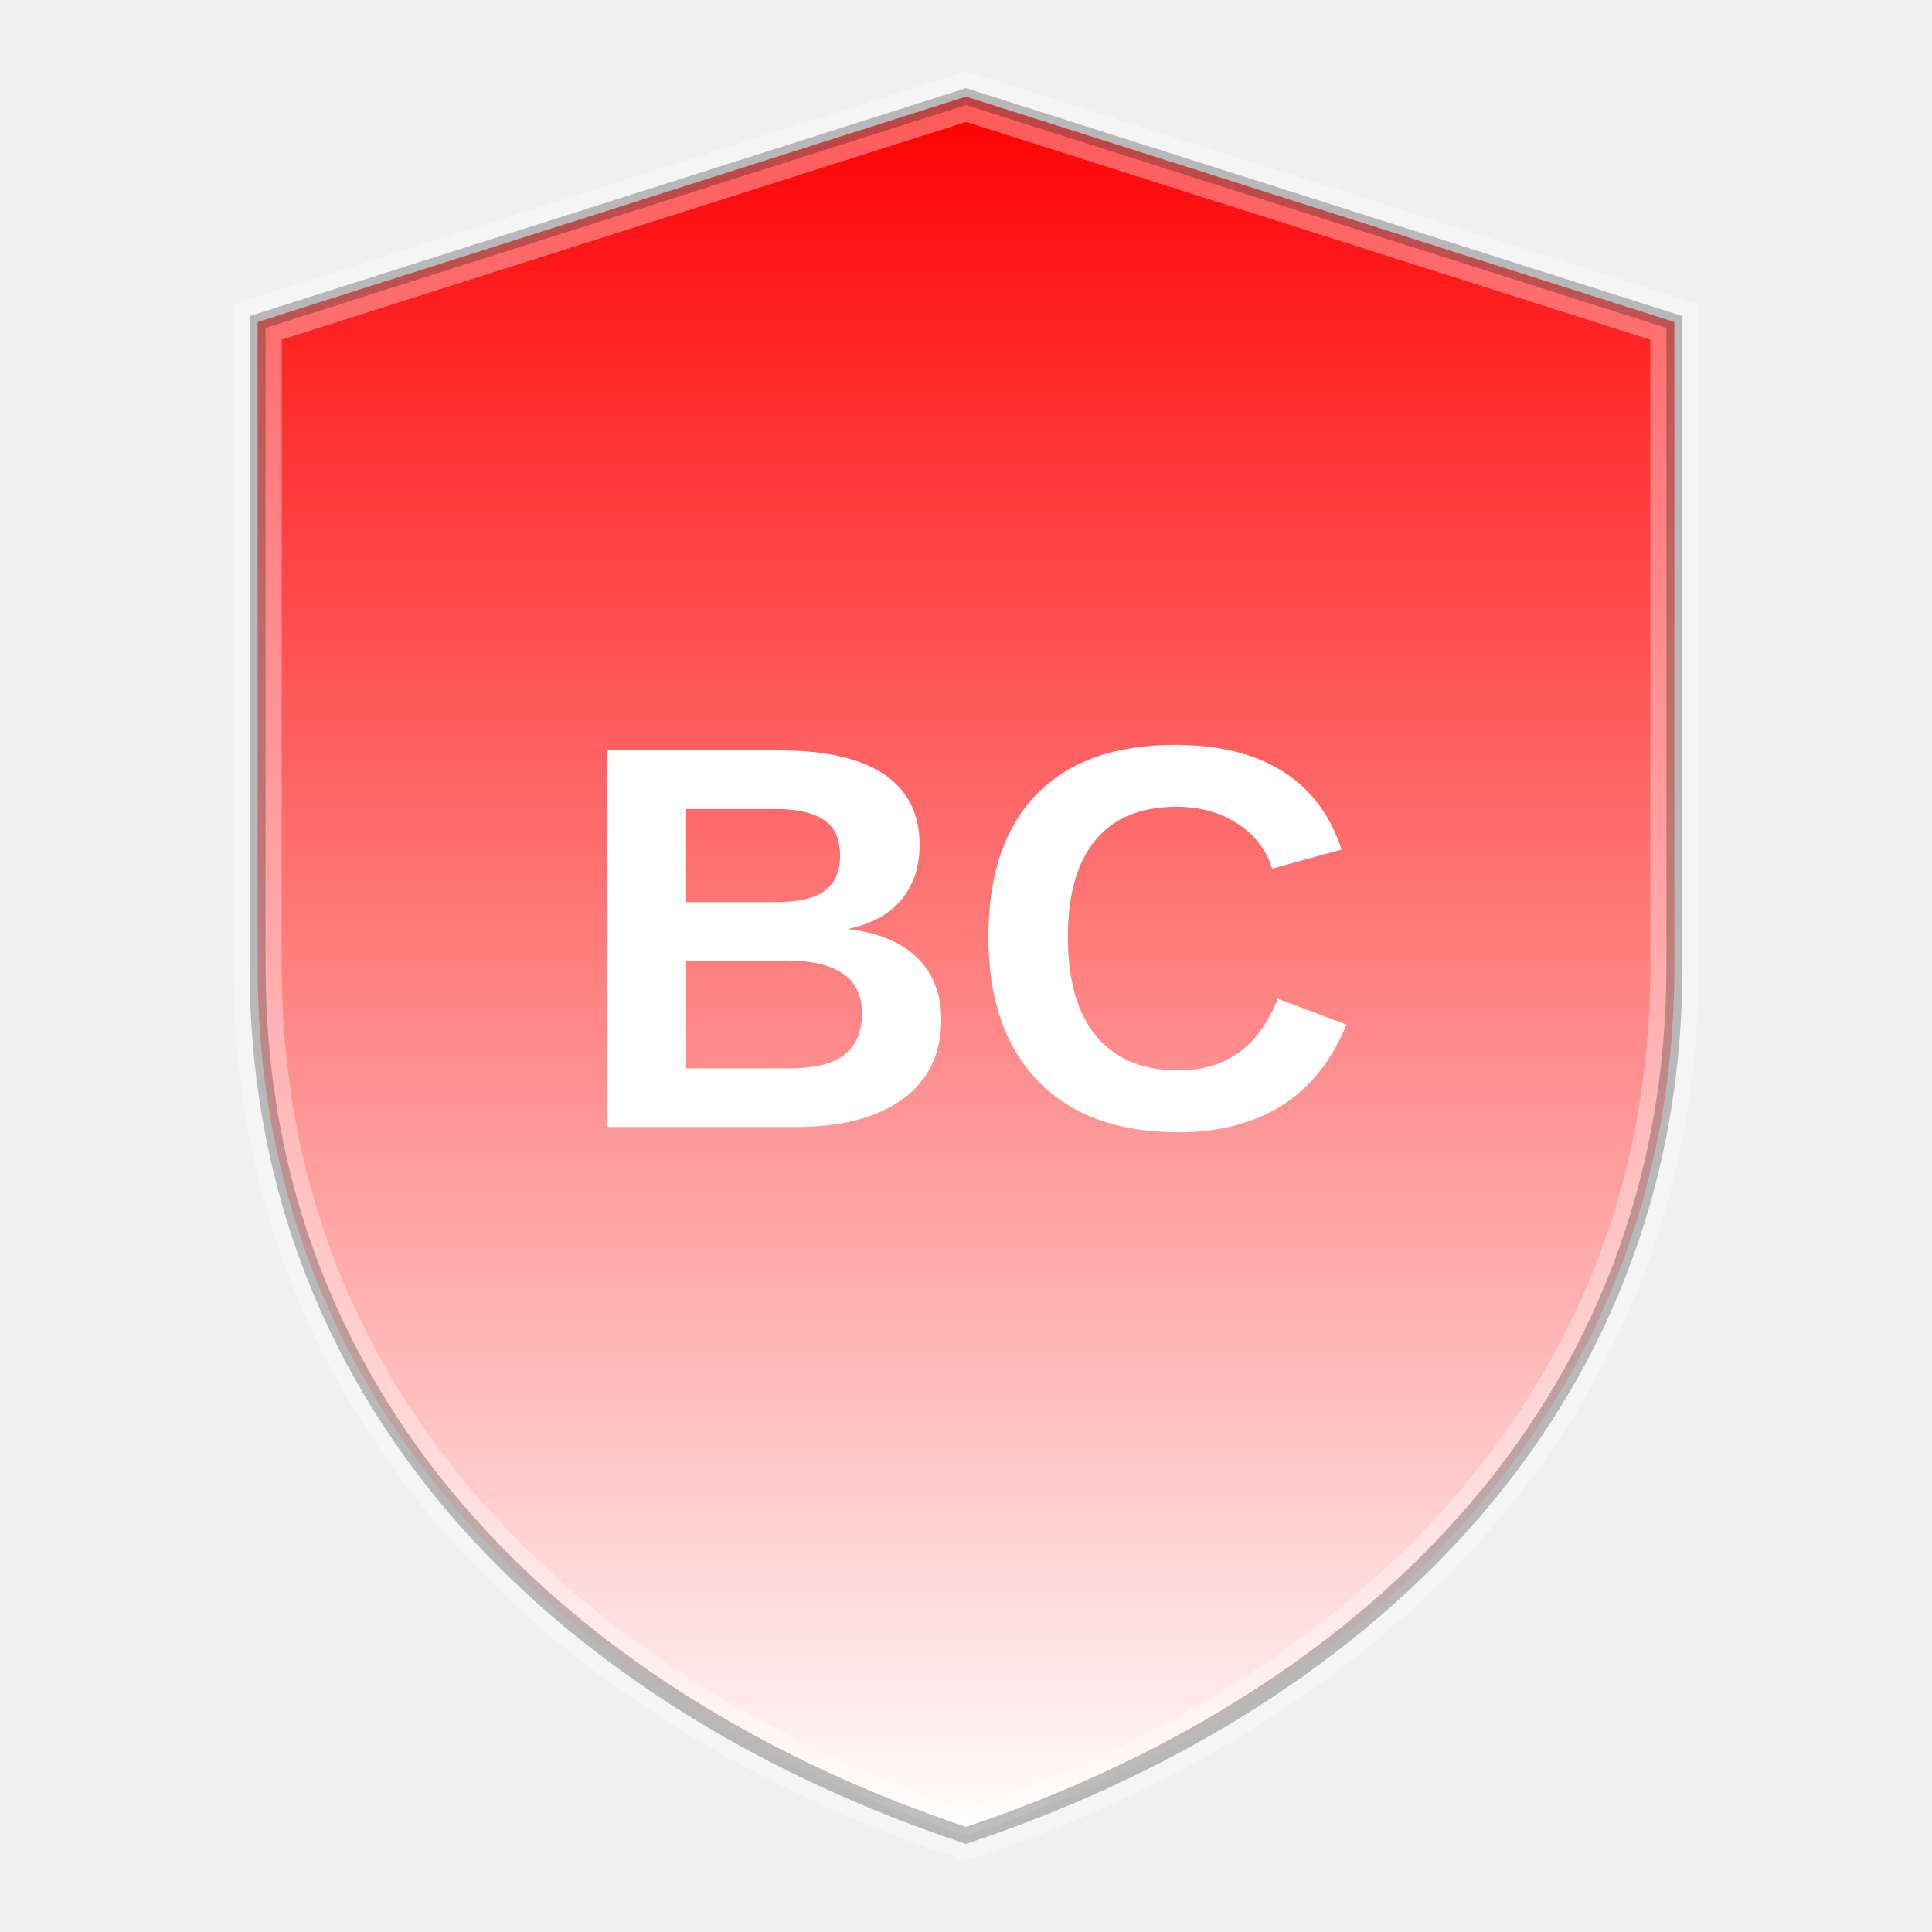
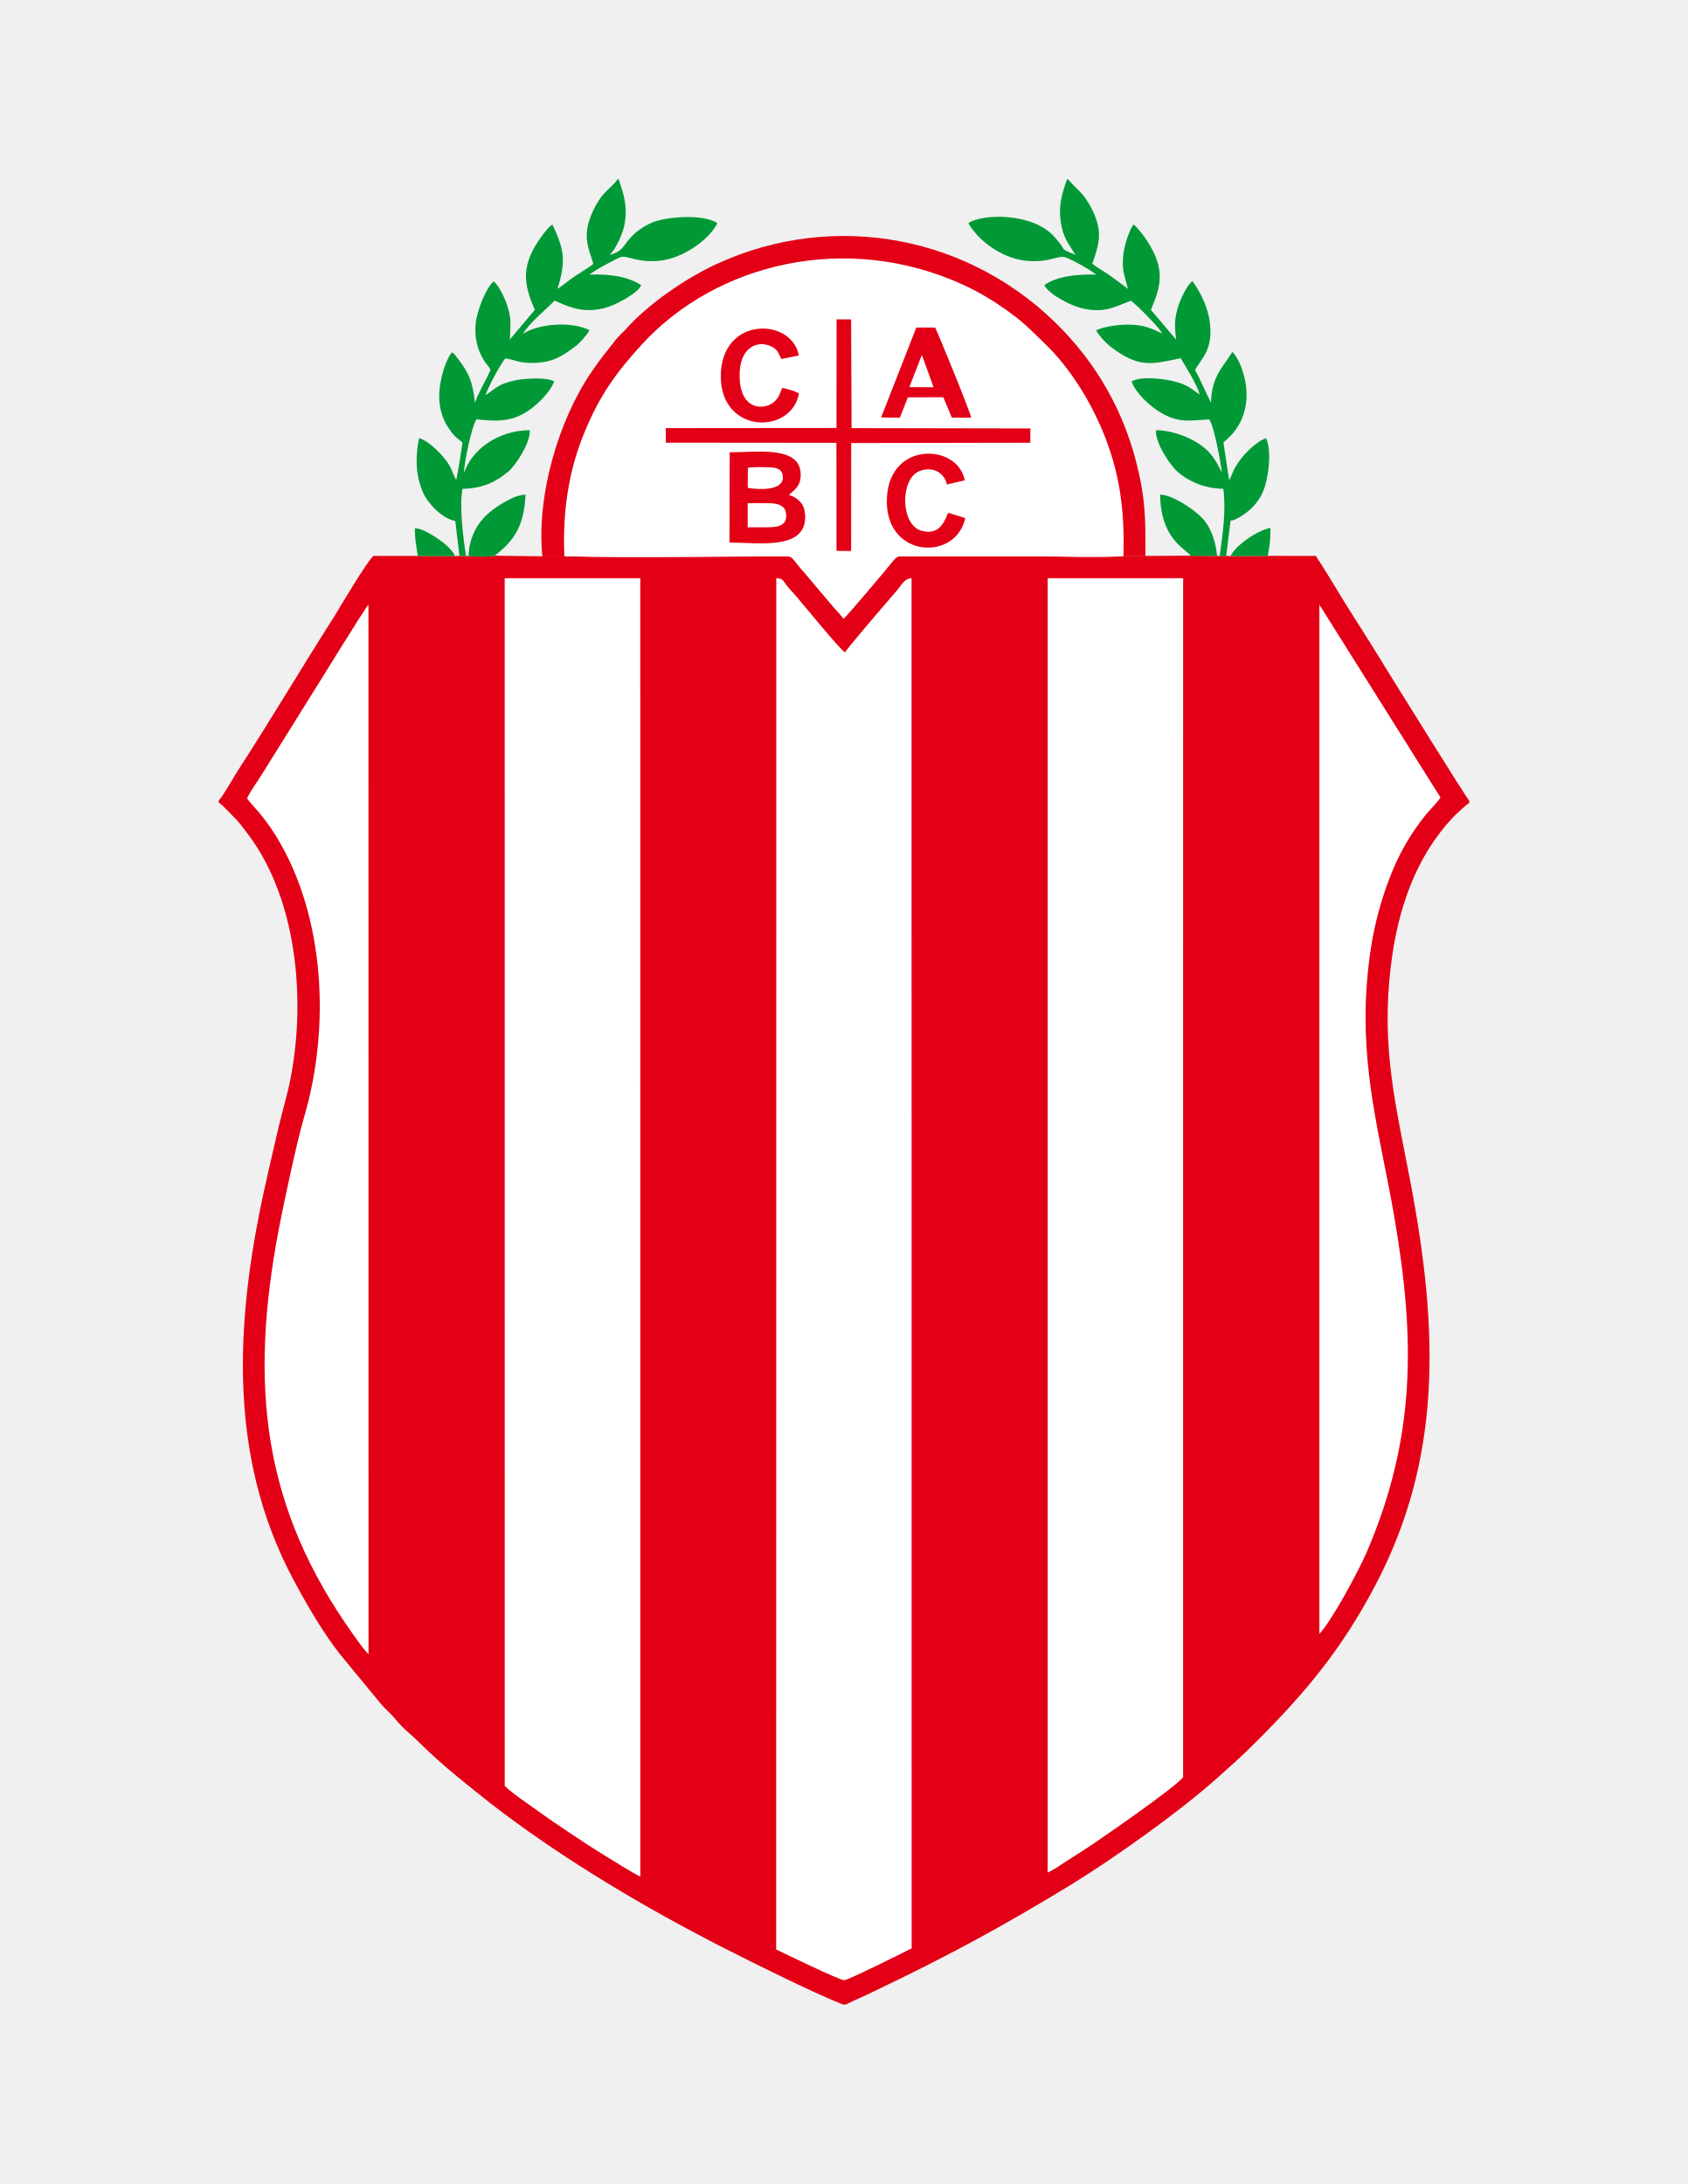
- <svg xmlns="http://www.w3.org/2000/svg" viewBox="0 0 120 120" width="120" height="120" role="img" aria-label="Barracas Central">
-   <defs>
-     <linearGradient id="g" x1="0" y1="0" x2="0" y2="1">
-       <stop offset="0" stop-color="#FF0000" />
-       <stop offset="1" stop-color="#FFFFFF" />
-     </linearGradient>
+ <svg xmlns="http://www.w3.org/2000/svg" xmlns:ns1="http://xml.openoffice.org/svg/export" version="1.2" width="215.9mm" height="279.4mm" viewBox="0 0 21590 27940" preserveAspectRatio="xMidYMid" fill-rule="evenodd" stroke-width="28.222" stroke-linejoin="round" xml:space="preserve">
+   <defs class="ClipPathGroup">
+     <clipPath id="presentation_clip_path" clipPathUnits="userSpaceOnUse">
+       <rect x="0" y="0" width="21590" height="27940" />
+     </clipPath>
+     <clipPath id="presentation_clip_path_shrink" clipPathUnits="userSpaceOnUse">
+       <rect x="21" y="27" width="21547" height="27885" />
+     </clipPath>
  </defs>
-   <path d="M60 6 L104 20 V60 C104 88 84 106 60 114 C36 106 16 88 16 60 V20 Z" fill="url(#g)" stroke="#ffffff" stroke-opacity="0.35" stroke-width="3" />
-   <path d="M60 6 L104 20 V60 C104 88 84 106 60 114 C36 106 16 88 16 60 V20 Z" fill="none" stroke="#000000" stroke-opacity="0.25" stroke-width="1" />
-   <text x="60" y="70" text-anchor="middle" font-family="Arial, Helvetica, sans-serif" font-size="34" font-weight="800" fill="#ffffff">BC</text>
+   <defs class="TextShapeIndex">
+     <g ns1:slide="id1" ns1:id-list="id3 id4 id5 id6 id7 id8 id9 id10 id11 id12 id13 id14 id15 id16 id17 id18 id19 id20 id21 id22 id23 id24 id25 id26 id27 id28" />
+   </defs>
+   <defs class="EmbeddedBulletChars">
+     <g id="bullet-char-template-57356" transform="scale(0.0004882812,-0.0004882812)">
+       <path d="M 580,1141 L 1163,571 580,0 -4,571 580,1141 Z" />
+     </g>
+     <g id="bullet-char-template-57354" transform="scale(0.0004882812,-0.0004882812)">
+       <path d="M 8,1128 L 1137,1128 1137,0 8,0 8,1128 Z" />
+     </g>
+     <g id="bullet-char-template-10146" transform="scale(0.0004882812,-0.0004882812)">
+       <path d="M 174,0 L 602,739 174,1481 1456,739 174,0 Z M 1358,739 L 309,1346 659,739 1358,739 Z" />
+     </g>
+     <g id="bullet-char-template-10132" transform="scale(0.0004882812,-0.0004882812)">
+       <path d="M 2015,739 L 1276,0 717,0 1260,543 174,543 174,936 1260,936 717,1481 1274,1481 2015,739 Z" />
+     </g>
+     <g id="bullet-char-template-10007" transform="scale(0.0004882812,-0.0004882812)">
+       <path d="M 0,-2 C -7,14 -16,27 -25,37 L 356,567 C 262,823 215,952 215,954 215,979 228,992 255,992 264,992 276,990 289,987 310,991 331,999 354,1012 L 381,999 492,748 772,1049 836,1024 860,1049 C 881,1039 901,1025 922,1006 886,937 835,863 770,784 769,783 710,716 594,584 L 774,223 C 774,196 753,168 711,139 L 727,119 C 717,90 699,76 672,76 641,76 570,178 457,381 L 164,-76 C 142,-110 111,-127 72,-127 30,-127 9,-110 8,-76 1,-67 -2,-52 -2,-32 -2,-23 -1,-13 0,-2 Z" />
+     </g>
+     <g id="bullet-char-template-10004" transform="scale(0.0004882812,-0.0004882812)">
+       <path d="M 285,-33 C 182,-33 111,30 74,156 52,228 41,333 41,471 41,549 55,616 82,672 116,743 169,778 240,778 293,778 328,747 346,684 L 369,508 C 377,444 397,411 428,410 L 1163,1116 C 1174,1127 1196,1133 1229,1133 1271,1133 1292,1118 1292,1087 L 1292,965 C 1292,929 1282,901 1262,881 L 442,47 C 390,-6 338,-33 285,-33 Z" />
+     </g>
+     <g id="bullet-char-template-9679" transform="scale(0.0004882812,-0.0004882812)">
+       <path d="M 813,0 C 632,0 489,54 383,161 276,268 223,411 223,592 223,773 276,916 383,1023 489,1130 632,1184 813,1184 992,1184 1136,1130 1245,1023 1353,916 1407,772 1407,592 1407,412 1353,268 1245,161 1136,54 992,0 813,0 Z" />
+     </g>
+     <g id="bullet-char-template-8226" transform="scale(0.0004882812,-0.0004882812)">
+       <path d="M 346,457 C 273,457 209,483 155,535 101,586 74,649 74,723 74,796 101,859 155,911 209,963 273,989 346,989 419,989 480,963 531,910 582,859 608,796 608,723 608,648 583,586 532,535 482,483 420,457 346,457 Z" />
+     </g>
+     <g id="bullet-char-template-8211" transform="scale(0.0004882812,-0.0004882812)">
+       <path d="M -4,459 L 1135,459 1135,606 -4,606 -4,459 Z" />
+     </g>
+     <g id="bullet-char-template-61548" transform="scale(0.0004882812,-0.0004882812)">
+       <path d="M 173,740 C 173,903 231,1043 346,1159 462,1274 601,1332 765,1332 928,1332 1067,1274 1183,1159 1299,1043 1357,903 1357,740 1357,577 1299,437 1183,322 1067,206 928,148 765,148 601,148 462,206 346,322 231,437 173,577 173,740 Z" />
+     </g>
+   </defs>
+   <g>
+     <g id="id2" class="Master_Slide">
+       <g id="bg-id2" class="Background" />
+       <g id="bo-id2" class="BackgroundObjects" />
+     </g>
+   </g>
+   <g class="SlideGroup">
+     <g>
+       <g id="container-id1">
+         <g id="id1" class="Slide" clip-path="url(#presentation_clip_path)">
+           <g class="Page">
+             <g class="Group">
+               <g class="com.sun.star.drawing.ClosedBezierShape">
+                 <g id="id3">
+                   <rect class="BoundingBox" stroke="none" fill="none" x="2798" y="7109" width="15997" height="18539" />
+                   <path fill="rgb(227,0,22)" stroke="none" d="M 2798,10240 L 2798,10268 C 2849,10298 2943,10406 2995,10456 3054,10514 3113,10593 3168,10666 3801,11502 3912,12781 3718,13790 3676,14006 3616,14199 3567,14406 3517,14616 3469,14826 3421,15039 3018,16792 2882,18584 3757,20216 3937,20551 4130,20883 4346,21159 L 4865,21789 C 4924,21863 4993,21914 5052,21986 5169,22130 5244,22174 5341,22271 5494,22423 5678,22589 5845,22725 6165,22986 6362,23146 6717,23399 7620,24042 8608,24603 9624,25104 9955,25267 10320,25449 10675,25599 10841,25669 10776,25658 10943,25585 11034,25545 11118,25505 11205,25463 12126,25023 12825,24645 13690,24117 14229,23788 15092,23176 15580,22737 15794,22545 15858,22493 16076,22275 16697,21655 17155,21107 17580,20305 18450,18666 18405,17028 18038,15103 17854,14138 17663,13396 17792,12349 17879,11637 18106,10966 18584,10459 18614,10427 18759,10288 18793,10273 L 18793,10242 C 18762,10216 17855,8755 17810,8682 17648,8419 17487,8156 17321,7899 17155,7642 17001,7368 16831,7112 L 16217,7111 15742,7114 15684,7111 15601,7113 15570,7112 15234,7109 14652,7112 14369,7115 C 14017,7133 13622,7117 13265,7117 L 11623,7117 C 11501,7116 11483,7099 11419,7180 11352,7265 10837,7876 10790,7914 10758,7868 10710,7818 10665,7768 L 10289,7323 C 10082,7096 10180,7116 9954,7117 9062,7119 8093,7135 7219,7116 L 6938,7117 6327,7109 C 6249,7126 6074,7123 5993,7112 L 5962,7113 5877,7112 5819,7113 5344,7112 4781,7112 C 4727,7123 4299,7850 4274,7889 3864,8531 3453,9226 3042,9859 2997,9929 2845,10198 2798,10240 Z" />
+                 </g>
+               </g>
+               <g class="com.sun.star.drawing.ClosedBezierShape">
+                 <g id="id4">
+                   <rect class="BoundingBox" stroke="none" fill="none" x="9926" y="7397" width="1740" height="17938" />
+                   <path fill="rgb(255,255,255)" stroke="none" d="M 9926,24938 C 10026,24987 10745,25337 10801,25333 10853,25329 11570,24973 11665,24923 L 11664,7397 C 11565,7397 11533,7491 11426,7609 11382,7657 11370,7675 11325,7726 11246,7816 10838,8295 10809,8346 10748,8316 10264,7718 10173,7615 10131,7567 10102,7539 10064,7491 10023,7440 10018,7397 9927,7397 L 9926,24938 Z" />
+                 </g>
+               </g>
+               <g class="com.sun.star.drawing.ClosedBezierShape">
+                 <g id="id5">
+                   <rect class="BoundingBox" stroke="none" fill="none" x="8188" y="7397" width="1741" height="17541" />
+                   <path fill="rgb(227,0,22)" stroke="none" d="M 8189,24007 C 8242,24059 8512,24200 8601,24250 8746,24331 8890,24406 9036,24486 9309,24637 9638,24809 9927,24937 L 9928,7397 8188,7397 8189,24007 Z" />
+                 </g>
+               </g>
+               <g class="com.sun.star.drawing.ClosedBezierShape">
+                 <g id="id6">
+                   <rect class="BoundingBox" stroke="none" fill="none" x="11662" y="7397" width="1741" height="17526" />
+                   <path fill="rgb(227,0,22)" stroke="none" d="M 11663,24922 C 11965,24782 12261,24610 12551,24456 12696,24378 12831,24298 12979,24213 13091,24149 13321,24027 13402,23956 L 13401,7397 11662,7397 11663,24922 Z" />
+                 </g>
+               </g>
+               <g class="com.sun.star.drawing.ClosedBezierShape">
+                 <g id="id7">
+                   <rect class="BoundingBox" stroke="none" fill="none" x="6453" y="7397" width="1739" height="16611" />
+                   <path fill="rgb(255,255,255)" stroke="none" d="M 6453,22844 C 6556,22946 6734,23061 6864,23156 7005,23258 7145,23353 7293,23452 7435,23547 7581,23643 7734,23737 7831,23796 8112,23974 8191,24007 L 8190,7397 6453,7397 6453,22844 Z" />
+                 </g>
+               </g>
+               <g class="com.sun.star.drawing.ClosedBezierShape">
+                 <g id="id8">
+                   <rect class="BoundingBox" stroke="none" fill="none" x="13401" y="7397" width="1738" height="16560" />
+                   <path fill="rgb(255,255,255)" stroke="none" d="M 13401,23956 C 13474,23923 13570,23857 13634,23815 13711,23765 13785,23720 13859,23671 14051,23547 15052,22856 15136,22732 L 15137,7397 13401,7397 13401,23956 Z" />
+                 </g>
+               </g>
+               <g class="com.sun.star.drawing.ClosedBezierShape">
+                 <g id="id9">
+                   <rect class="BoundingBox" stroke="none" fill="none" x="4712" y="7395" width="1744" height="15450" />
+                   <path fill="rgb(227,0,22)" stroke="none" d="M 4712,7734 L 4712,21161 C 4787,21319 5374,21914 5528,22056 L 5747,22262 C 5836,22354 6388,22817 6454,22844 L 6453,7397 4932,7396 C 4894,7417 4726,7688 4712,7734 Z" />
+                 </g>
+               </g>
+               <g class="com.sun.star.drawing.ClosedBezierShape">
+                 <g id="id10">
+                   <rect class="BoundingBox" stroke="none" fill="none" x="15134" y="7396" width="1745" height="15337" />
+                   <path fill="rgb(227,0,22)" stroke="none" d="M 15135,22732 C 15267,22671 15979,21984 16070,21887 16210,21738 16352,21582 16490,21416 16563,21328 16845,20986 16878,20900 L 16878,7735 C 16849,7645 16724,7490 16678,7396 L 15136,7397 15135,22732 Z" />
+                 </g>
+               </g>
+               <g class="com.sun.star.drawing.ClosedBezierShape">
+                 <g id="id11">
+                   <rect class="BoundingBox" stroke="none" fill="none" x="7215" y="3306" width="7160" height="4610" />
+                   <path fill="rgb(255,255,255)" stroke="none" d="M 7219,7117 C 8093,7136 9061,7120 9953,7118 10179,7117 10082,7096 10288,7324 L 10664,7769 C 10709,7819 10757,7869 10790,7915 10837,7877 11352,7266 11419,7180 11483,7099 11501,7117 11623,7118 L 13265,7118 C 13623,7118 14017,7134 14370,7116 14390,6521 14319,6035 14114,5536 13933,5093 13659,4681 13387,4417 13212,4248 13118,4141 12901,3986 12728,3861 12535,3741 12316,3641 10831,2963 9164,3362 8208,4408 7884,4763 7676,5048 7478,5525 7276,6013 7195,6531 7219,7117 Z" />
+                 </g>
+               </g>
+               <g class="com.sun.star.drawing.ClosedBezierShape">
+                 <g id="id12">
+                   <rect class="BoundingBox" stroke="none" fill="none" x="3160" y="7735" width="1555" height="13428" />
+                   <path fill="rgb(255,255,255)" stroke="none" d="M 4714,21162 L 4713,7735 C 4665,7784 3997,8873 3933,8971 L 3350,9906 C 3293,9998 3200,10125 3160,10214 3211,10292 3354,10409 3533,10699 4165,11729 4225,13163 3887,14301 3799,14599 3629,15397 3567,15720 3182,17739 3363,19293 4522,20916 4577,20992 4652,21103 4714,21162 Z" />
+                 </g>
+               </g>
+               <g class="com.sun.star.drawing.ClosedBezierShape">
+                 <g id="id13">
+                   <rect class="BoundingBox" stroke="none" fill="none" x="16877" y="7736" width="1550" height="13166" />
+                   <path fill="rgb(255,255,255)" stroke="none" d="M 16877,20901 C 17035,20738 17383,20089 17484,19853 18111,18391 18106,17129 17833,15555 17656,14534 17403,13706 17483,12596 17518,12099 17611,11655 17778,11225 17894,10923 18038,10675 18230,10433 18278,10372 18400,10252 18426,10202 L 16877,7736 16877,20901 Z" />
+                 </g>
+               </g>
+               <g class="com.sun.star.drawing.ClosedBezierShape">
+                 <g id="id14">
+                   <rect class="BoundingBox" stroke="none" fill="none" x="12387" y="2295" width="3849" height="4820" />
+                   <path fill="rgb(0,153,54)" stroke="none" d="M 15602,7114 L 15685,7112 15737,6688 C 15750,6624 15715,6698 15852,6618 15978,6545 16082,6450 16151,6301 16222,6147 16275,5772 16194,5606 16054,5654 15874,5844 15800,5978 15771,6030 15748,6099 15723,6147 L 15649,5660 C 16184,5235 15848,4551 15762,4504 15650,4691 15496,4812 15491,5153 15421,5017 15361,4870 15286,4731 15387,4568 15510,4464 15478,4148 15455,3924 15350,3732 15253,3595 15177,3657 15104,3820 15074,3911 15020,4073 15024,4171 15045,4346 L 14722,3964 C 14855,3648 14907,3442 14671,3078 14632,3018 14540,2897 14498,2872 14443,2952 14384,3131 14370,3250 14345,3454 14385,3521 14428,3695 14349,3638 14285,3586 14205,3530 14127,3475 14048,3432 13972,3375 14053,3141 14104,2990 13997,2740 13958,2648 13907,2563 13856,2498 13813,2445 13706,2351 13665,2295 L 13648,2295 C 13586,2473 13539,2621 13567,2827 13596,3043 13672,3122 13757,3261 13552,3176 13635,3206 13550,3104 13525,3074 13516,3064 13494,3038 13220,2713 12554,2734 12387,2855 12497,3054 12791,3302 13128,3336 13430,3366 13536,3257 13633,3294 13745,3338 13942,3449 14021,3513 13797,3507 13517,3529 13358,3649 13417,3764 13687,3908 13845,3945 14143,4014 14276,3914 14470,3846 14503,3883 14538,3905 14574,3941 14635,4001 14844,4210 14865,4266 14730,4201 14635,4158 14456,4153 14331,4149 14123,4175 14022,4225 14045,4283 14158,4399 14204,4434 14560,4703 14707,4668 15102,4582 15171,4700 15300,4897 15347,5047 15317,5031 15284,5002 15256,4984 15223,4961 15206,4949 15171,4932 14982,4839 14581,4805 14475,4881 14525,5024 14701,5191 14842,5275 15070,5412 15204,5382 15469,5365 15532,5460 15615,5913 15630,6047 15539,5861 15475,5765 15315,5664 15183,5581 14974,5504 14788,5503 14770,5669 14985,5968 15057,6031 15189,6149 15401,6251 15648,6253 15686,6538 15638,6839 15602,7114 Z" />
+                 </g>
+               </g>
+               <g class="com.sun.star.drawing.ClosedBezierShape">
+                 <g id="id15">
+                   <rect class="BoundingBox" stroke="none" fill="none" x="5329" y="2295" width="3848" height="4820" />
+                   <path fill="rgb(0,153,54)" stroke="none" d="M 5877,7113 L 5962,7114 C 5925,6891 5874,6481 5916,6253 6182,6251 6358,6154 6506,6030 6580,5968 6790,5672 6776,5503 6372,5506 6034,5750 5935,6053 5936,5921 6033,5455 6095,5364 6339,5392 6526,5397 6724,5276 6859,5194 7028,5032 7089,4881 7004,4820 6695,4843 6587,4866 6374,4912 6342,4968 6210,5056 6246,4950 6397,4663 6465,4584 6588,4605 6637,4642 6793,4643 7057,4644 7179,4567 7366,4426 7419,4387 7506,4287 7541,4225 7312,4105 6878,4142 6690,4271 6753,4149 7010,3934 7095,3846 7296,3937 7470,4007 7730,3942 7870,3907 8160,3752 8202,3649 8024,3530 7783,3505 7542,3513 7599,3459 7899,3301 7940,3289 8029,3263 8148,3368 8449,3334 8731,3303 9069,3073 9176,2855 9007,2738 8542,2766 8345,2846 8224,2895 8119,2978 8056,3051 7968,3151 7962,3217 7798,3262 7872,3193 7974,2989 7995,2837 8025,2618 7974,2476 7915,2295 L 7899,2295 C 7811,2421 7693,2446 7567,2740 7440,3037 7541,3199 7589,3375 7551,3412 7412,3494 7359,3530 7275,3587 7215,3641 7132,3694 7244,3332 7215,3189 7066,2872 7014,2901 6931,3017 6886,3084 6654,3430 6711,3665 6841,3964 L 6522,4343 C 6526,4163 6549,4094 6489,3912 6451,3797 6386,3663 6315,3599 6215,3686 6100,3974 6084,4145 6068,4324 6106,4475 6194,4617 6221,4659 6253,4687 6274,4731 6220,4862 6125,5010 6075,5152 6047,4887 5998,4765 5838,4563 5806,4523 5812,4525 5780,4508 5677,4641 5599,4952 5622,5152 5635,5266 5670,5371 5725,5456 5798,5569 5821,5586 5916,5661 5906,5741 5852,6086 5835,6139 5803,6087 5783,6017 5753,5962 5683,5836 5493,5645 5361,5604 5311,5841 5315,6078 5408,6293 5471,6439 5653,6634 5824,6665 L 5877,7113 Z" />
+                 </g>
+               </g>
+               <g class="com.sun.star.drawing.ClosedBezierShape">
+                 <g id="id16">
+                   <rect class="BoundingBox" stroke="none" fill="none" x="5994" y="6328" width="730" height="795" />
+                   <path fill="rgb(0,153,54)" stroke="none" d="M 5994,7113 C 6074,7124 6250,7127 6328,7110 6565,6922 6701,6752 6723,6328 6553,6330 6308,6511 6227,6585 6110,6693 5999,6875 5994,7113 Z" />
+                 </g>
+               </g>
+               <g class="com.sun.star.drawing.ClosedBezierShape">
+                 <g id="id17">
+                   <rect class="BoundingBox" stroke="none" fill="none" x="14839" y="6327" width="731" height="787" />
+                   <path fill="rgb(0,153,54)" stroke="none" d="M 15233,7110 L 15569,7113 C 15544,6874 15465,6699 15335,6586 15248,6510 15014,6337 14840,6327 14845,6880 15141,7006 15233,7110 Z" />
+                 </g>
+               </g>
+               <g class="com.sun.star.drawing.ClosedBezierShape">
+                 <g id="id18">
+                   <rect class="BoundingBox" stroke="none" fill="none" x="5307" y="6758" width="516" height="359" />
+                   <path fill="rgb(0,153,54)" stroke="none" d="M 5345,7114 L 5821,7115 C 5791,7036 5674,6940 5603,6893 5542,6852 5396,6755 5307,6759 5305,6894 5325,6988 5345,7114 Z" />
+                 </g>
+               </g>
+               <g class="com.sun.star.drawing.ClosedBezierShape">
+                 <g id="id19">
+                   <rect class="BoundingBox" stroke="none" fill="none" x="15741" y="6753" width="512" height="363" />
+                   <path fill="rgb(0,153,54)" stroke="none" d="M 15741,7115 L 16217,7112 C 16240,6974 16254,6905 16251,6753 16063,6791 15789,6995 15741,7115 Z" />
+                 </g>
+               </g>
+               <g class="Group">
+                 <g class="com.sun.star.drawing.ClosedBezierShape">
+                   <g id="id20">
+                     <rect class="BoundingBox" stroke="none" fill="none" x="6925" y="3018" width="7729" height="4102" />
+                     <path fill="rgb(227,0,22)" stroke="none" d="M 6938,7118 L 7219,7118 C 7194,6532 7276,6013 7478,5526 7676,5049 7884,4764 8208,4409 9164,3362 10831,2963 12316,3641 12535,3741 12728,3861 12901,3986 13118,4142 13212,4249 13387,4418 13659,4682 13933,5094 14114,5537 14318,6035 14390,6522 14370,7117 L 14652,7114 C 14652,6777 14657,6517 14596,6191 14449,5402 14099,4747 13588,4216 12441,3023 10683,2678 9163,3379 8772,3560 8294,3887 8008,4209 7970,4252 7918,4293 7881,4341 7746,4517 7717,4538 7563,4763 7143,5378 6860,6344 6938,7118 Z" />
+                   </g>
+                 </g>
+                 <g class="com.sun.star.drawing.PolyPolygonShape">
+                   <g id="id21">
+                     <rect class="BoundingBox" stroke="none" fill="none" x="8517" y="4086" width="4664" height="2964" />
+                     <path fill="rgb(227,0,22)" stroke="none" d="M 10700,5475 L 8517,5477 8517,5663 10699,5665 10700,7047 10887,7049 10888,5668 13179,5664 13180,5481 10893,5477 10887,4086 10701,4086 10700,5475 Z" />
+                   </g>
+                 </g>
+                 <g class="com.sun.star.drawing.ClosedBezierShape">
+                   <g id="id22">
+                     <rect class="BoundingBox" stroke="none" fill="none" x="9331" y="5777" width="970" height="1176" />
+                     <path fill="rgb(227,0,22)" stroke="none" d="M 9331,6941 C 9706,6941 10334,7047 10298,6578 10287,6436 10204,6370 10091,6331 10159,6268 10238,6226 10242,6085 10254,5697 9696,5786 9334,5786 L 9331,6941 Z" />
+                   </g>
+                 </g>
+                 <g class="com.sun.star.drawing.ClosedBezierShape">
+                   <g id="id23">
+                     <rect class="BoundingBox" stroke="none" fill="none" x="11271" y="4190" width="1153" height="1156" />
+                     <path fill="rgb(227,0,22)" stroke="none" d="M 11271,5340 L 11510,5345 11613,5083 12067,5082 12175,5343 12423,5344 C 12404,5247 11984,4228 11962,4190 L 11721,4190 11271,5340 Z" />
+                   </g>
+                 </g>
+                 <g class="com.sun.star.drawing.ClosedBezierShape">
+                   <g id="id24">
+                     <rect class="BoundingBox" stroke="none" fill="none" x="11344" y="5803" width="1005" height="1204" />
+                     <path fill="rgb(227,0,22)" stroke="none" d="M 12347,6628 L 12130,6560 C 12094,6622 12042,6859 11791,6791 11514,6717 11513,6129 11758,6028 11931,5958 12083,6050 12112,6198 L 12341,6145 C 12251,5663 11334,5635 11344,6427 11353,7145 12231,7175 12347,6628 Z" />
+                   </g>
+                 </g>
+                 <g class="com.sun.star.drawing.ClosedBezierShape">
+                   <g id="id25">
+                     <rect class="BoundingBox" stroke="none" fill="none" x="9220" y="4203" width="1002" height="1203" />
+                     <path fill="rgb(227,0,22)" stroke="none" d="M 10220,5034 C 10163,4998 10081,4980 10008,4962 L 9998,4981 C 9965,5050 9971,5079 9899,5144 9789,5243 9473,5264 9461,4829 9449,4423 9706,4351 9869,4433 9953,4476 9950,4511 9995,4593 L 10219,4547 C 10123,4054 9208,4044 9220,4829 9232,5554 10121,5562 10220,5034 Z" />
+                   </g>
+                 </g>
+                 <g class="com.sun.star.drawing.ClosedBezierShape">
+                   <g id="id26">
+                     <rect class="BoundingBox" stroke="none" fill="none" x="9564" y="6437" width="495" height="311" />
+                     <path fill="rgb(255,255,255)" stroke="none" d="M 9564,6746 L 9776,6746 C 9920,6746 10071,6745 10056,6577 10043,6424 9873,6437 9735,6437 L 9564,6437 9564,6746 Z" />
+                   </g>
+                 </g>
+                 <g class="com.sun.star.drawing.ClosedBezierShape">
+                   <g id="id27">
+                     <rect class="BoundingBox" stroke="none" fill="none" x="9564" y="5976" width="452" height="282" />
+                     <path fill="rgb(255,255,255)" stroke="none" d="M 9565,6241 C 9709,6267 10011,6277 10014,6113 10015,6011 9953,5984 9856,5979 9783,5976 9630,5972 9566,5984 L 9565,6241 Z" />
+                   </g>
+                 </g>
+                 <g class="com.sun.star.drawing.PolyPolygonShape">
+                   <g id="id28">
+                     <rect class="BoundingBox" stroke="none" fill="none" x="11632" y="4541" width="311" height="415" />
+                     <path fill="rgb(255,255,255)" stroke="none" d="M 11632,4952 L 11942,4954 11792,4541 11632,4952 Z" />
+                   </g>
+                 </g>
+               </g>
+             </g>
+           </g>
+         </g>
+       </g>
+     </g>
+   </g>
</svg>
